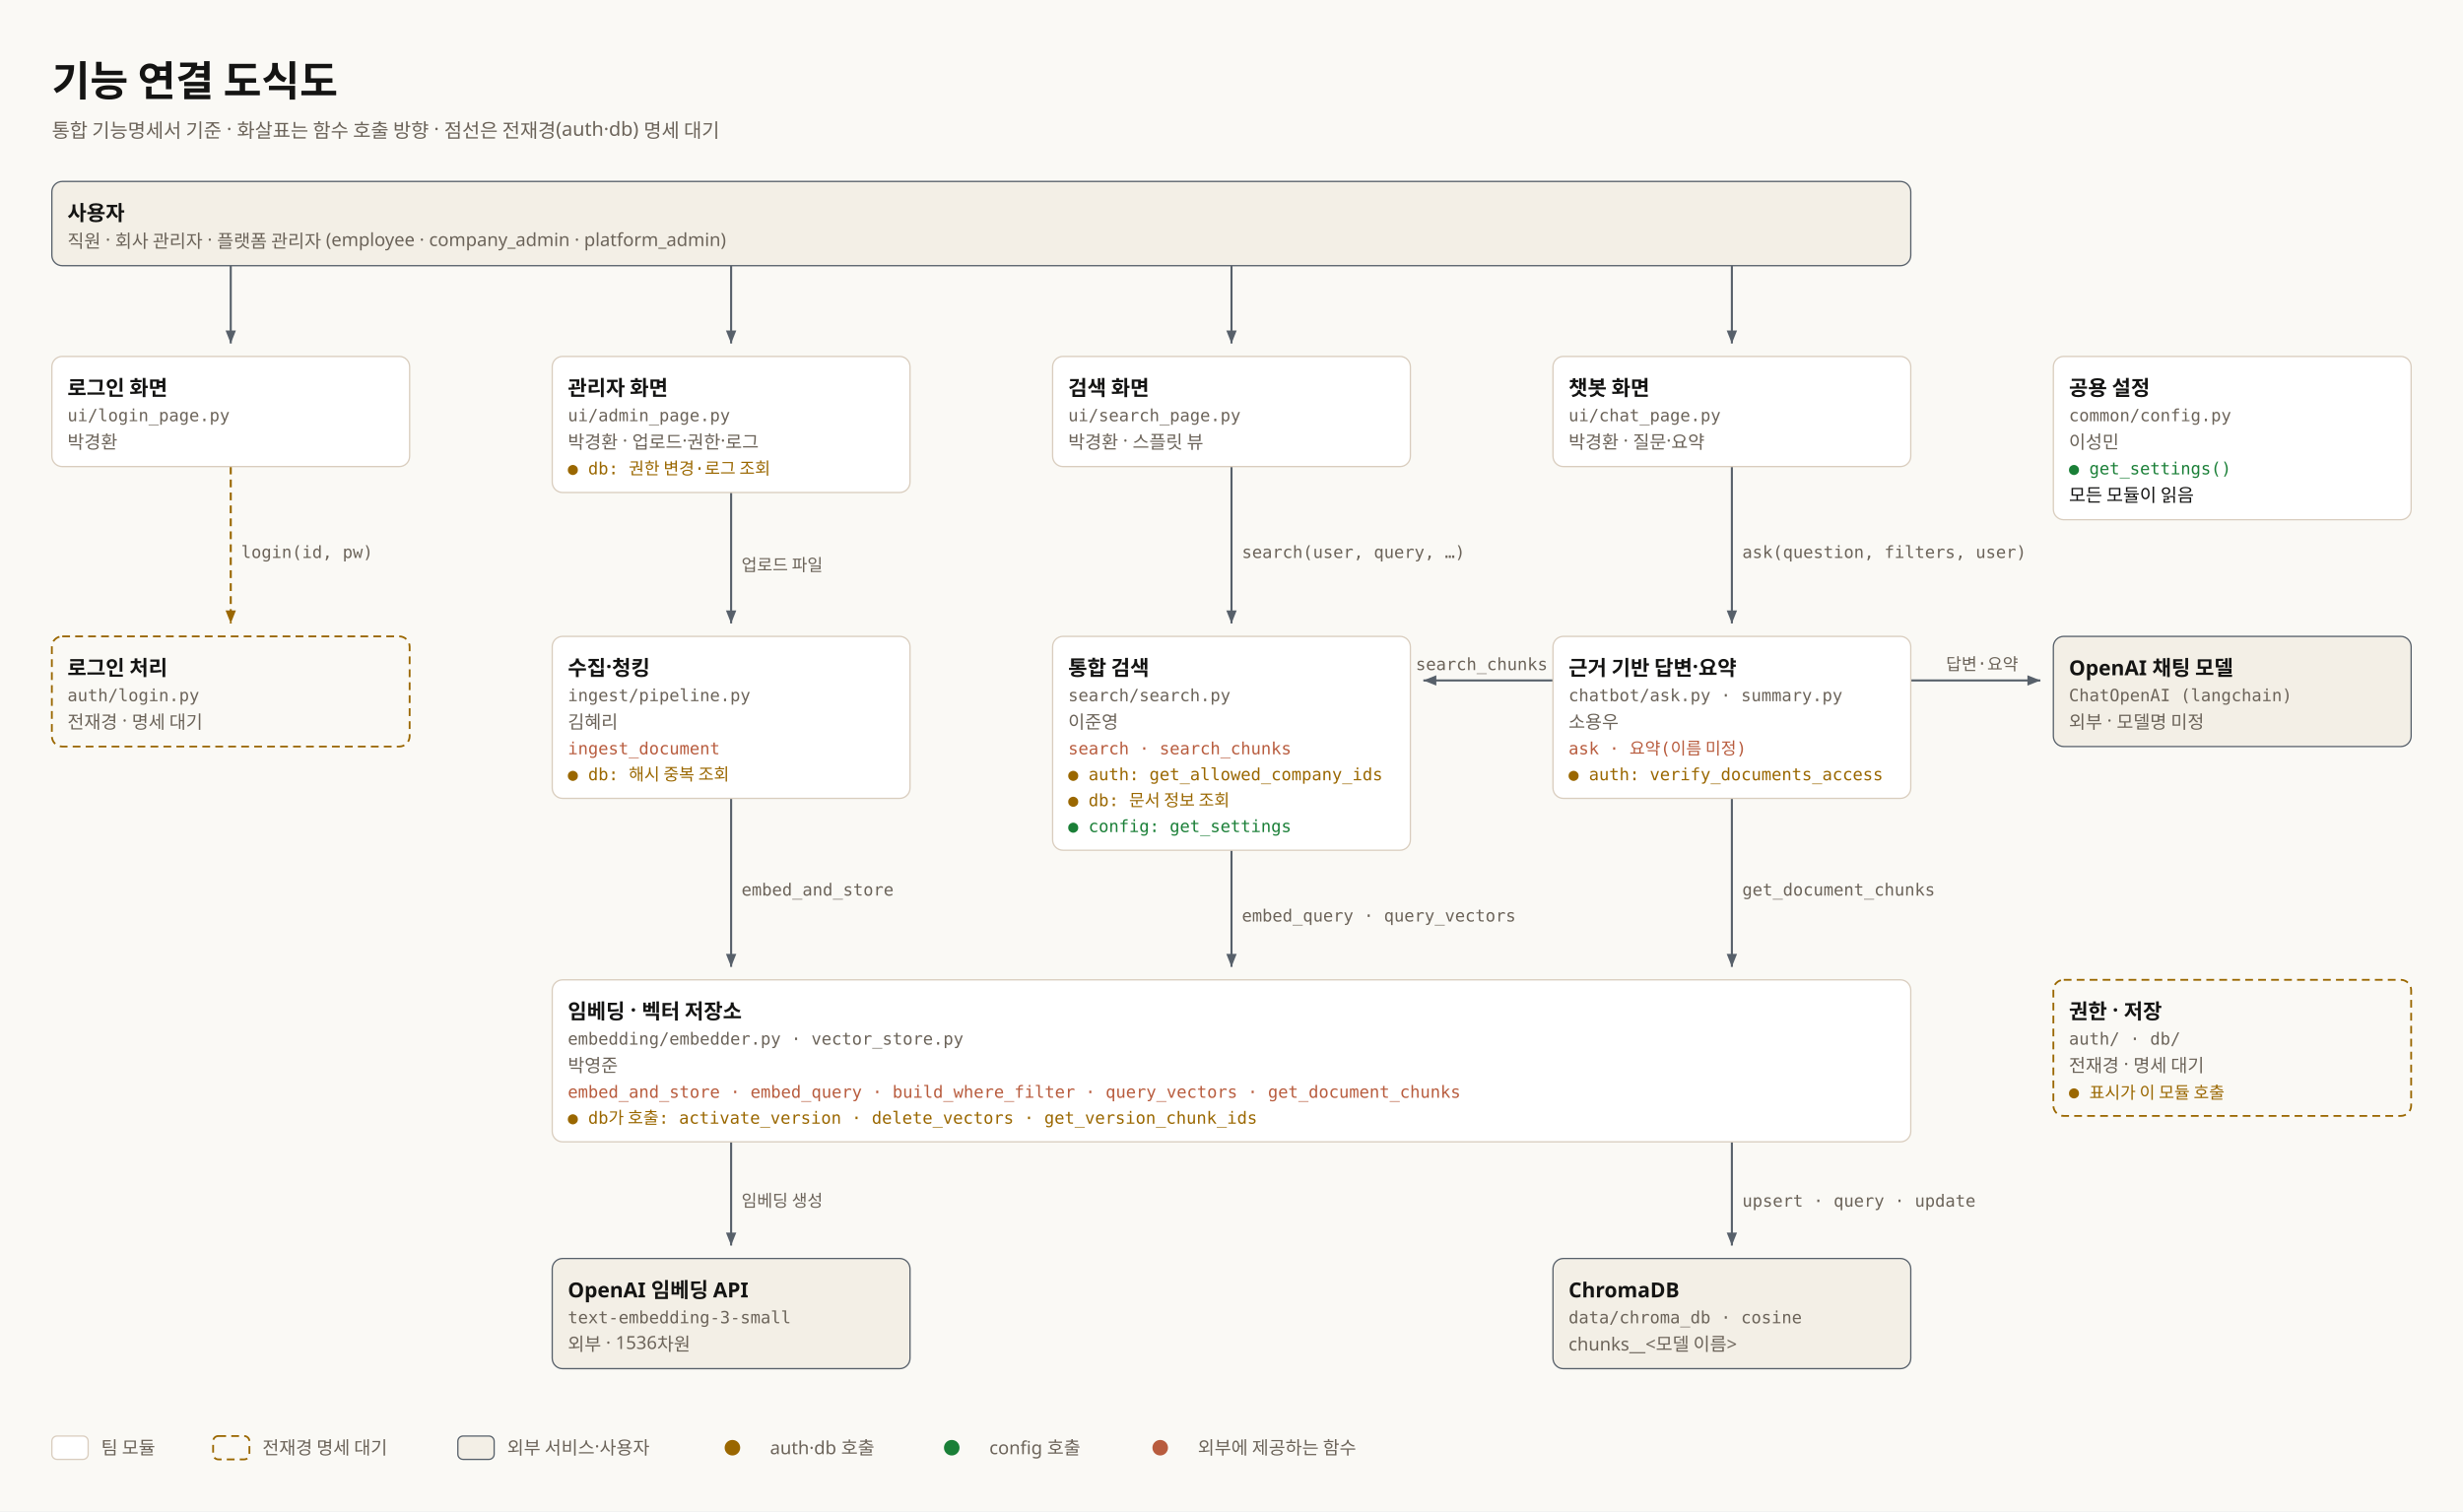
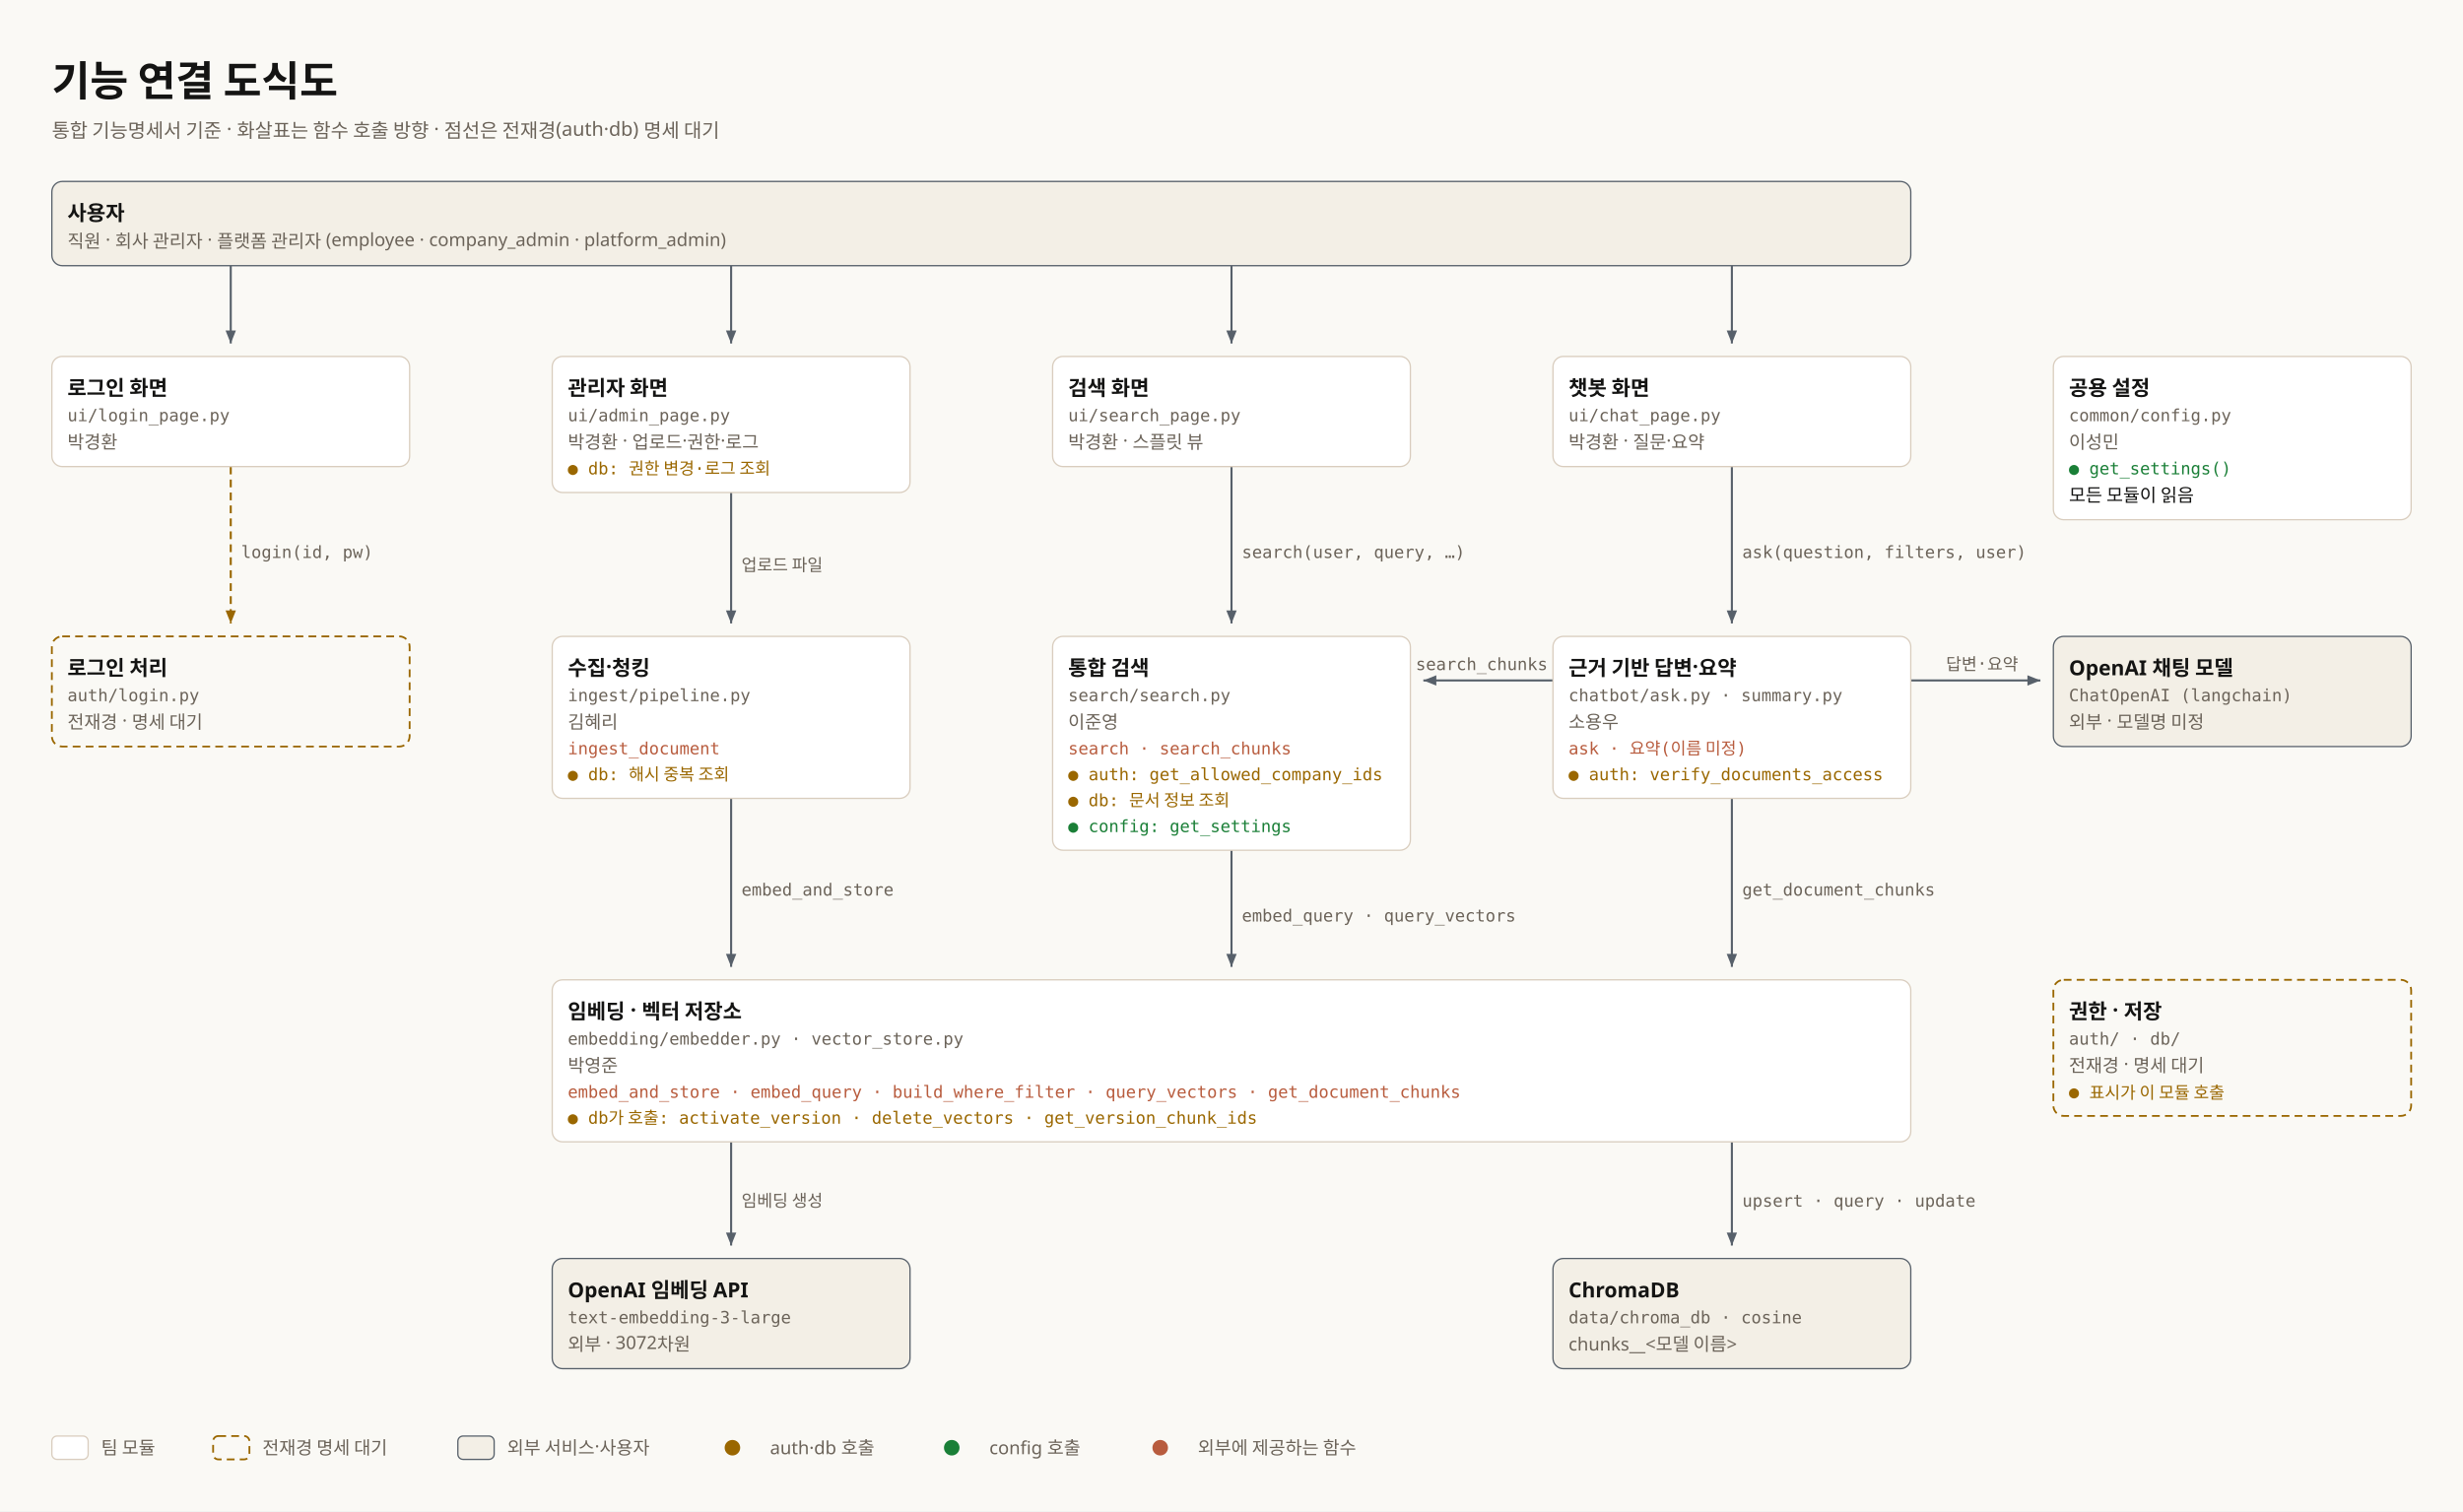
<svg xmlns="http://www.w3.org/2000/svg" viewBox="0 0 1900 1166" width="1900" height="1166" font-family="Pretendard, 'Noto Sans KR', 'Noto Sans JP', 'Noto Sans SC', 'Apple SD Gothic Neo', 'Malgun Gothic', 'Hiragino Sans', 'Microsoft YaHei', system-ui, sans-serif">
  <defs>
    <marker id="arrow" markerUnits="userSpaceOnUse" markerWidth="10" markerHeight="8" refX="10" refY="4" orient="auto">
      <path d="M 0 0 L 10 4 L 0 8 z" fill="#57606a" />
    </marker>
    <marker id="arrow_c" markerUnits="userSpaceOnUse" markerWidth="10" markerHeight="8" refX="10" refY="4" orient="auto">
      <path d="M 0 0 L 10 4 L 0 8 z" fill="#9a6700" />
    </marker>
  </defs>
  <rect x="0" y="0" width="1900" height="1166" fill="#FAF9F5" />
  <text x="40" y="74" font-family="MaruBuri, 'Noto Serif KR', Georgia, serif" font-size="32" font-weight="600" fill="#141413">기능 연결 도식도</text>
  <text x="40" y="106" font-size="15" fill="#6B6359">통합 기능명세서 기준 · 화살표는 함수 호출 방향 · 점선은 전재경(auth·db) 명세 대기</text>
  <path d="M 178.0 205.0 V 265.0" fill="none" stroke="#57606a" stroke-width="1.6" marker-end="url(#arrow)" />
  <path d="M 564.0 205.0 V 265.0" fill="none" stroke="#57606a" stroke-width="1.6" marker-end="url(#arrow)" />
  <path d="M 950.0 205.0 V 265.0" fill="none" stroke="#57606a" stroke-width="1.6" marker-end="url(#arrow)" />
  <path d="M 1336.0 205.0 V 265.0" fill="none" stroke="#57606a" stroke-width="1.6" marker-end="url(#arrow)" />
  <path d="M 178.0 360.0 V 481.0" fill="none" stroke="#9a6700" stroke-width="1.6" stroke-dasharray="6 4" marker-end="url(#arrow_c)" />
  <text x="186.0" y="430.5" font-family="'JetBrains Mono', Consolas, ui-monospace, monospace" font-size="13" font-weight="400" fill="#6B6359" text-anchor="start">login(id, pw)</text>
  <path d="M 564.0 380.0 V 481.0" fill="none" stroke="#57606a" stroke-width="1.6" marker-end="url(#arrow)" />
  <text x="572.0" y="440.5" font-family="'JetBrains Mono', Consolas, ui-monospace, monospace" font-size="13" font-weight="400" fill="#6B6359" text-anchor="start">업로드 파일</text>
  <path d="M 950.0 360.0 V 481.0" fill="none" stroke="#57606a" stroke-width="1.6" marker-end="url(#arrow)" />
  <text x="958.0" y="430.5" font-family="'JetBrains Mono', Consolas, ui-monospace, monospace" font-size="13" font-weight="400" fill="#6B6359" text-anchor="start">search(user, query, …)</text>
  <path d="M 1336.0 360.0 V 481.0" fill="none" stroke="#57606a" stroke-width="1.6" marker-end="url(#arrow)" />
  <text x="1344.0" y="430.5" font-family="'JetBrains Mono', Consolas, ui-monospace, monospace" font-size="13" font-weight="400" fill="#6B6359" text-anchor="start">ask(question, filters, user)</text>
  <path d="M 1198.0 525.0 H 1098.0" fill="none" stroke="#57606a" stroke-width="1.6" marker-end="url(#arrow)" />
  <text x="1143.0" y="517.0" font-family="'JetBrains Mono', Consolas, ui-monospace, monospace" font-size="13" font-weight="400" fill="#6B6359" text-anchor="middle">search_chunks</text>
  <path d="M 1474.0 525.0 H 1574.0" fill="none" stroke="#57606a" stroke-width="1.6" marker-end="url(#arrow)" />
  <text x="1529.0" y="517.0" font-family="'JetBrains Mono', Consolas, ui-monospace, monospace" font-size="13" font-weight="400" fill="#6B6359" text-anchor="middle">답변·요약</text>
  <path d="M 564.0 616.0 V 746.0" fill="none" stroke="#57606a" stroke-width="1.6" marker-end="url(#arrow)" />
  <text x="572.0" y="691.0" font-family="'JetBrains Mono', Consolas, ui-monospace, monospace" font-size="13" font-weight="400" fill="#6B6359" text-anchor="start">embed_and_store</text>
  <path d="M 950.0 656.0 V 746.0" fill="none" stroke="#57606a" stroke-width="1.6" marker-end="url(#arrow)" />
  <text x="958.0" y="711.0" font-family="'JetBrains Mono', Consolas, ui-monospace, monospace" font-size="13" font-weight="400" fill="#6B6359" text-anchor="start">embed_query · query_vectors</text>
  <path d="M 1336.0 616.0 V 746.0" fill="none" stroke="#57606a" stroke-width="1.6" marker-end="url(#arrow)" />
  <text x="1344.0" y="691.0" font-family="'JetBrains Mono', Consolas, ui-monospace, monospace" font-size="13" font-weight="400" fill="#6B6359" text-anchor="start">get_document_chunks</text>
  <path d="M 564.0 881.0 V 961.0" fill="none" stroke="#57606a" stroke-width="1.6" marker-end="url(#arrow)" />
  <text x="572.0" y="931.0" font-family="'JetBrains Mono', Consolas, ui-monospace, monospace" font-size="13" font-weight="400" fill="#6B6359" text-anchor="start">임베딩 생성</text>
  <path d="M 1336.0 881.0 V 961.0" fill="none" stroke="#57606a" stroke-width="1.6" marker-end="url(#arrow)" />
  <text x="1344.0" y="931.0" font-family="'JetBrains Mono', Consolas, ui-monospace, monospace" font-size="13" font-weight="400" fill="#6B6359" text-anchor="start">upsert · query · update</text>
  <rect x="40.0" y="140.0" width="1434.0" height="65.0" rx="8" fill="#F3EFE6" stroke="#57606a" stroke-width="1" />
  <text x="52.0" y="170.0" font-family="Pretendard, 'Noto Sans KR', 'Noto Sans JP', 'Noto Sans SC', 'Apple SD Gothic Neo', 'Malgun Gothic', 'Hiragino Sans', 'Microsoft YaHei', system-ui, sans-serif" font-size="16" font-weight="600" fill="#141413" text-anchor="start">사용자</text>
  <text x="52.0" y="191.0" font-family="Pretendard, 'Noto Sans KR', 'Noto Sans JP', 'Noto Sans SC', 'Apple SD Gothic Neo', 'Malgun Gothic', 'Hiragino Sans', 'Microsoft YaHei', system-ui, sans-serif" font-size="14" font-weight="400" fill="#6B6359" text-anchor="start">직원 · 회사 관리자 · 플랫폼 관리자 (employee · company_admin · platform_admin)</text>
  <rect x="40.0" y="275.0" width="276.0" height="85.0" rx="8" fill="#FFFFFF" stroke="#D9CDBE" stroke-width="1" />
  <text x="52.0" y="305.0" font-family="Pretendard, 'Noto Sans KR', 'Noto Sans JP', 'Noto Sans SC', 'Apple SD Gothic Neo', 'Malgun Gothic', 'Hiragino Sans', 'Microsoft YaHei', system-ui, sans-serif" font-size="16" font-weight="600" fill="#141413" text-anchor="start">로그인 화면</text>
  <text x="52.0" y="325.0" font-family="'JetBrains Mono', Consolas, ui-monospace, monospace" font-size="13" font-weight="400" fill="#6B6359" text-anchor="start">ui/login_page.py</text>
  <text x="52.0" y="346.0" font-family="Pretendard, 'Noto Sans KR', 'Noto Sans JP', 'Noto Sans SC', 'Apple SD Gothic Neo', 'Malgun Gothic', 'Hiragino Sans', 'Microsoft YaHei', system-ui, sans-serif" font-size="14" font-weight="400" fill="#6B6359" text-anchor="start">박경환</text>
  <rect x="426.0" y="275.0" width="276.0" height="105.0" rx="8" fill="#FFFFFF" stroke="#D9CDBE" stroke-width="1" />
  <text x="438.0" y="305.0" font-family="Pretendard, 'Noto Sans KR', 'Noto Sans JP', 'Noto Sans SC', 'Apple SD Gothic Neo', 'Malgun Gothic', 'Hiragino Sans', 'Microsoft YaHei', system-ui, sans-serif" font-size="16" font-weight="600" fill="#141413" text-anchor="start">관리자 화면</text>
  <text x="438.0" y="325.0" font-family="'JetBrains Mono', Consolas, ui-monospace, monospace" font-size="13" font-weight="400" fill="#6B6359" text-anchor="start">ui/admin_page.py</text>
  <text x="438.0" y="346.0" font-family="Pretendard, 'Noto Sans KR', 'Noto Sans JP', 'Noto Sans SC', 'Apple SD Gothic Neo', 'Malgun Gothic', 'Hiragino Sans', 'Microsoft YaHei', system-ui, sans-serif" font-size="14" font-weight="400" fill="#6B6359" text-anchor="start">박경환 · 업로드·권한·로그</text>
  <text x="438.0" y="366.0" font-family="'JetBrains Mono', Consolas, ui-monospace, monospace" font-size="13" font-weight="400" fill="#9a6700" text-anchor="start">● db: 권한 변경·로그 조회</text>
  <rect x="812.0" y="275.0" width="276.0" height="85.0" rx="8" fill="#FFFFFF" stroke="#D9CDBE" stroke-width="1" />
  <text x="824.0" y="305.0" font-family="Pretendard, 'Noto Sans KR', 'Noto Sans JP', 'Noto Sans SC', 'Apple SD Gothic Neo', 'Malgun Gothic', 'Hiragino Sans', 'Microsoft YaHei', system-ui, sans-serif" font-size="16" font-weight="600" fill="#141413" text-anchor="start">검색 화면</text>
  <text x="824.0" y="325.0" font-family="'JetBrains Mono', Consolas, ui-monospace, monospace" font-size="13" font-weight="400" fill="#6B6359" text-anchor="start">ui/search_page.py</text>
  <text x="824.0" y="346.0" font-family="Pretendard, 'Noto Sans KR', 'Noto Sans JP', 'Noto Sans SC', 'Apple SD Gothic Neo', 'Malgun Gothic', 'Hiragino Sans', 'Microsoft YaHei', system-ui, sans-serif" font-size="14" font-weight="400" fill="#6B6359" text-anchor="start">박경환 · 스플릿 뷰</text>
  <rect x="1198.0" y="275.0" width="276.0" height="85.0" rx="8" fill="#FFFFFF" stroke="#D9CDBE" stroke-width="1" />
  <text x="1210.0" y="305.0" font-family="Pretendard, 'Noto Sans KR', 'Noto Sans JP', 'Noto Sans SC', 'Apple SD Gothic Neo', 'Malgun Gothic', 'Hiragino Sans', 'Microsoft YaHei', system-ui, sans-serif" font-size="16" font-weight="600" fill="#141413" text-anchor="start">챗봇 화면</text>
  <text x="1210.0" y="325.0" font-family="'JetBrains Mono', Consolas, ui-monospace, monospace" font-size="13" font-weight="400" fill="#6B6359" text-anchor="start">ui/chat_page.py</text>
  <text x="1210.0" y="346.0" font-family="Pretendard, 'Noto Sans KR', 'Noto Sans JP', 'Noto Sans SC', 'Apple SD Gothic Neo', 'Malgun Gothic', 'Hiragino Sans', 'Microsoft YaHei', system-ui, sans-serif" font-size="14" font-weight="400" fill="#6B6359" text-anchor="start">박경환 · 질문·요약</text>
  <rect x="1584.0" y="275.0" width="276.0" height="126.0" rx="8" fill="#FFFFFF" stroke="#D9CDBE" stroke-width="1" />
  <text x="1596.0" y="305.0" font-family="Pretendard, 'Noto Sans KR', 'Noto Sans JP', 'Noto Sans SC', 'Apple SD Gothic Neo', 'Malgun Gothic', 'Hiragino Sans', 'Microsoft YaHei', system-ui, sans-serif" font-size="16" font-weight="600" fill="#141413" text-anchor="start">공용 설정</text>
  <text x="1596.0" y="325.0" font-family="'JetBrains Mono', Consolas, ui-monospace, monospace" font-size="13" font-weight="400" fill="#6B6359" text-anchor="start">common/config.py</text>
  <text x="1596.0" y="346.0" font-family="Pretendard, 'Noto Sans KR', 'Noto Sans JP', 'Noto Sans SC', 'Apple SD Gothic Neo', 'Malgun Gothic', 'Hiragino Sans', 'Microsoft YaHei', system-ui, sans-serif" font-size="14" font-weight="400" fill="#6B6359" text-anchor="start">이성민</text>
  <text x="1596.0" y="366.0" font-family="'JetBrains Mono', Consolas, ui-monospace, monospace" font-size="13" font-weight="400" fill="#1a7f37" text-anchor="start">● get_settings()</text>
  <text x="1596.0" y="387.0" font-family="Pretendard, 'Noto Sans KR', 'Noto Sans JP', 'Noto Sans SC', 'Apple SD Gothic Neo', 'Malgun Gothic', 'Hiragino Sans', 'Microsoft YaHei', system-ui, sans-serif" font-size="14" font-weight="400" fill="#141413" text-anchor="start">모든 모듈이 읽음</text>
  <rect x="40.0" y="491.0" width="276.0" height="85.0" rx="8" fill="#FAF9F5" stroke="#9a6700" stroke-width="1.4" stroke-dasharray="6 4" />
  <text x="52.0" y="521.0" font-family="Pretendard, 'Noto Sans KR', 'Noto Sans JP', 'Noto Sans SC', 'Apple SD Gothic Neo', 'Malgun Gothic', 'Hiragino Sans', 'Microsoft YaHei', system-ui, sans-serif" font-size="16" font-weight="600" fill="#141413" text-anchor="start">로그인 처리</text>
  <text x="52.0" y="541.0" font-family="'JetBrains Mono', Consolas, ui-monospace, monospace" font-size="13" font-weight="400" fill="#6B6359" text-anchor="start">auth/login.py</text>
  <text x="52.0" y="562.0" font-family="Pretendard, 'Noto Sans KR', 'Noto Sans JP', 'Noto Sans SC', 'Apple SD Gothic Neo', 'Malgun Gothic', 'Hiragino Sans', 'Microsoft YaHei', system-ui, sans-serif" font-size="14" font-weight="400" fill="#6B6359" text-anchor="start">전재경 · 명세 대기</text>
  <rect x="426.0" y="491.0" width="276.0" height="125.0" rx="8" fill="#FFFFFF" stroke="#D9CDBE" stroke-width="1" />
  <text x="438.0" y="521.0" font-family="Pretendard, 'Noto Sans KR', 'Noto Sans JP', 'Noto Sans SC', 'Apple SD Gothic Neo', 'Malgun Gothic', 'Hiragino Sans', 'Microsoft YaHei', system-ui, sans-serif" font-size="16" font-weight="600" fill="#141413" text-anchor="start">수집·청킹</text>
  <text x="438.0" y="541.0" font-family="'JetBrains Mono', Consolas, ui-monospace, monospace" font-size="13" font-weight="400" fill="#6B6359" text-anchor="start">ingest/pipeline.py</text>
  <text x="438.0" y="562.0" font-family="Pretendard, 'Noto Sans KR', 'Noto Sans JP', 'Noto Sans SC', 'Apple SD Gothic Neo', 'Malgun Gothic', 'Hiragino Sans', 'Microsoft YaHei', system-ui, sans-serif" font-size="14" font-weight="400" fill="#6B6359" text-anchor="start">김혜리</text>
  <text x="438.0" y="582.0" font-family="'JetBrains Mono', Consolas, ui-monospace, monospace" font-size="13" font-weight="400" fill="#B85C3E" text-anchor="start">ingest_document</text>
  <text x="438.0" y="602.0" font-family="'JetBrains Mono', Consolas, ui-monospace, monospace" font-size="13" font-weight="400" fill="#9a6700" text-anchor="start">● db: 해시 중복 조회</text>
  <rect x="812.0" y="491.0" width="276.0" height="165.0" rx="8" fill="#FFFFFF" stroke="#D9CDBE" stroke-width="1" />
  <text x="824.0" y="521.0" font-family="Pretendard, 'Noto Sans KR', 'Noto Sans JP', 'Noto Sans SC', 'Apple SD Gothic Neo', 'Malgun Gothic', 'Hiragino Sans', 'Microsoft YaHei', system-ui, sans-serif" font-size="16" font-weight="600" fill="#141413" text-anchor="start">통합 검색</text>
  <text x="824.0" y="541.0" font-family="'JetBrains Mono', Consolas, ui-monospace, monospace" font-size="13" font-weight="400" fill="#6B6359" text-anchor="start">search/search.py</text>
  <text x="824.0" y="562.0" font-family="Pretendard, 'Noto Sans KR', 'Noto Sans JP', 'Noto Sans SC', 'Apple SD Gothic Neo', 'Malgun Gothic', 'Hiragino Sans', 'Microsoft YaHei', system-ui, sans-serif" font-size="14" font-weight="400" fill="#6B6359" text-anchor="start">이준영</text>
  <text x="824.0" y="582.0" font-family="'JetBrains Mono', Consolas, ui-monospace, monospace" font-size="13" font-weight="400" fill="#B85C3E" text-anchor="start">search · search_chunks</text>
  <text x="824.0" y="602.0" font-family="'JetBrains Mono', Consolas, ui-monospace, monospace" font-size="13" font-weight="400" fill="#9a6700" text-anchor="start">● auth: get_allowed_company_ids</text>
  <text x="824.0" y="622.0" font-family="'JetBrains Mono', Consolas, ui-monospace, monospace" font-size="13" font-weight="400" fill="#9a6700" text-anchor="start">● db: 문서 정보 조회</text>
  <text x="824.0" y="642.0" font-family="'JetBrains Mono', Consolas, ui-monospace, monospace" font-size="13" font-weight="400" fill="#1a7f37" text-anchor="start">● config: get_settings</text>
  <rect x="1198.0" y="491.0" width="276.0" height="125.0" rx="8" fill="#FFFFFF" stroke="#D9CDBE" stroke-width="1" />
  <text x="1210.0" y="521.0" font-family="Pretendard, 'Noto Sans KR', 'Noto Sans JP', 'Noto Sans SC', 'Apple SD Gothic Neo', 'Malgun Gothic', 'Hiragino Sans', 'Microsoft YaHei', system-ui, sans-serif" font-size="16" font-weight="600" fill="#141413" text-anchor="start">근거 기반 답변·요약</text>
  <text x="1210.0" y="541.0" font-family="'JetBrains Mono', Consolas, ui-monospace, monospace" font-size="13" font-weight="400" fill="#6B6359" text-anchor="start">chatbot/ask.py · summary.py</text>
  <text x="1210.0" y="562.0" font-family="Pretendard, 'Noto Sans KR', 'Noto Sans JP', 'Noto Sans SC', 'Apple SD Gothic Neo', 'Malgun Gothic', 'Hiragino Sans', 'Microsoft YaHei', system-ui, sans-serif" font-size="14" font-weight="400" fill="#6B6359" text-anchor="start">소용우</text>
  <text x="1210.0" y="582.0" font-family="'JetBrains Mono', Consolas, ui-monospace, monospace" font-size="13" font-weight="400" fill="#B85C3E" text-anchor="start">ask · 요약(이름 미정)</text>
  <text x="1210.0" y="602.0" font-family="'JetBrains Mono', Consolas, ui-monospace, monospace" font-size="13" font-weight="400" fill="#9a6700" text-anchor="start">● auth: verify_documents_access</text>
  <rect x="1584.0" y="491.0" width="276.0" height="85.0" rx="8" fill="#F3EFE6" stroke="#57606a" stroke-width="1" />
  <text x="1596.0" y="521.0" font-family="Pretendard, 'Noto Sans KR', 'Noto Sans JP', 'Noto Sans SC', 'Apple SD Gothic Neo', 'Malgun Gothic', 'Hiragino Sans', 'Microsoft YaHei', system-ui, sans-serif" font-size="16" font-weight="600" fill="#141413" text-anchor="start">OpenAI 채팅 모델</text>
  <text x="1596.0" y="541.0" font-family="'JetBrains Mono', Consolas, ui-monospace, monospace" font-size="13" font-weight="400" fill="#6B6359" text-anchor="start">ChatOpenAI (langchain)</text>
  <text x="1596.0" y="562.0" font-family="Pretendard, 'Noto Sans KR', 'Noto Sans JP', 'Noto Sans SC', 'Apple SD Gothic Neo', 'Malgun Gothic', 'Hiragino Sans', 'Microsoft YaHei', system-ui, sans-serif" font-size="14" font-weight="400" fill="#6B6359" text-anchor="start">외부 · 모델명 미정</text>
  <rect x="426.0" y="756.0" width="1048.0" height="125.0" rx="8" fill="#FFFFFF" stroke="#D9CDBE" stroke-width="1" />
  <text x="438.0" y="786.0" font-family="Pretendard, 'Noto Sans KR', 'Noto Sans JP', 'Noto Sans SC', 'Apple SD Gothic Neo', 'Malgun Gothic', 'Hiragino Sans', 'Microsoft YaHei', system-ui, sans-serif" font-size="16" font-weight="600" fill="#141413" text-anchor="start">임베딩 · 벡터 저장소</text>
  <text x="438.0" y="806.0" font-family="'JetBrains Mono', Consolas, ui-monospace, monospace" font-size="13" font-weight="400" fill="#6B6359" text-anchor="start">embedding/embedder.py · vector_store.py</text>
  <text x="438.0" y="827.0" font-family="Pretendard, 'Noto Sans KR', 'Noto Sans JP', 'Noto Sans SC', 'Apple SD Gothic Neo', 'Malgun Gothic', 'Hiragino Sans', 'Microsoft YaHei', system-ui, sans-serif" font-size="14" font-weight="400" fill="#6B6359" text-anchor="start">박영준</text>
  <text x="438.0" y="847.0" font-family="'JetBrains Mono', Consolas, ui-monospace, monospace" font-size="13" font-weight="400" fill="#B85C3E" text-anchor="start">embed_and_store · embed_query · build_where_filter · query_vectors · get_document_chunks</text>
  <text x="438.0" y="867.0" font-family="'JetBrains Mono', Consolas, ui-monospace, monospace" font-size="13" font-weight="400" fill="#9a6700" text-anchor="start">● db가 호출: activate_version · delete_vectors · get_version_chunk_ids</text>
  <rect x="1584.0" y="756.0" width="276.0" height="105.0" rx="8" fill="#FAF9F5" stroke="#9a6700" stroke-width="1.4" stroke-dasharray="6 4" />
  <text x="1596.0" y="786.0" font-family="Pretendard, 'Noto Sans KR', 'Noto Sans JP', 'Noto Sans SC', 'Apple SD Gothic Neo', 'Malgun Gothic', 'Hiragino Sans', 'Microsoft YaHei', system-ui, sans-serif" font-size="16" font-weight="600" fill="#141413" text-anchor="start">권한 · 저장</text>
  <text x="1596.0" y="806.0" font-family="'JetBrains Mono', Consolas, ui-monospace, monospace" font-size="13" font-weight="400" fill="#6B6359" text-anchor="start">auth/ · db/</text>
  <text x="1596.0" y="827.0" font-family="Pretendard, 'Noto Sans KR', 'Noto Sans JP', 'Noto Sans SC', 'Apple SD Gothic Neo', 'Malgun Gothic', 'Hiragino Sans', 'Microsoft YaHei', system-ui, sans-serif" font-size="14" font-weight="400" fill="#6B6359" text-anchor="start">전재경 · 명세 대기</text>
  <text x="1596.0" y="847.0" font-family="'JetBrains Mono', Consolas, ui-monospace, monospace" font-size="13" font-weight="400" fill="#9a6700" text-anchor="start">● 표시가 이 모듈 호출</text>
  <rect x="426.0" y="971.0" width="276.0" height="85.0" rx="8" fill="#F3EFE6" stroke="#57606a" stroke-width="1" />
  <text x="438.0" y="1001.0" font-family="Pretendard, 'Noto Sans KR', 'Noto Sans JP', 'Noto Sans SC', 'Apple SD Gothic Neo', 'Malgun Gothic', 'Hiragino Sans', 'Microsoft YaHei', system-ui, sans-serif" font-size="16" font-weight="600" fill="#141413" text-anchor="start">OpenAI 임베딩 API</text>
-   <text x="438.0" y="1021.0" font-family="'JetBrains Mono', Consolas, ui-monospace, monospace" font-size="13" font-weight="400" fill="#6B6359" text-anchor="start">text-embedding-3-small</text>
-   <text x="438.0" y="1042.0" font-family="Pretendard, 'Noto Sans KR', 'Noto Sans JP', 'Noto Sans SC', 'Apple SD Gothic Neo', 'Malgun Gothic', 'Hiragino Sans', 'Microsoft YaHei', system-ui, sans-serif" font-size="14" font-weight="400" fill="#6B6359" text-anchor="start">외부 · 1536차원</text>
+   <text x="438.0" y="1021.0" font-family="'JetBrains Mono', Consolas, ui-monospace, monospace" font-size="13" font-weight="400" fill="#6B6359" text-anchor="start">text-embedding-3-large</text>
+   <text x="438.0" y="1042.0" font-family="Pretendard, 'Noto Sans KR', 'Noto Sans JP', 'Noto Sans SC', 'Apple SD Gothic Neo', 'Malgun Gothic', 'Hiragino Sans', 'Microsoft YaHei', system-ui, sans-serif" font-size="14" font-weight="400" fill="#6B6359" text-anchor="start">외부 · 3072차원</text>
  <rect x="1198.0" y="971.0" width="276.0" height="85.0" rx="8" fill="#F3EFE6" stroke="#57606a" stroke-width="1" />
  <text x="1210.0" y="1001.0" font-family="Pretendard, 'Noto Sans KR', 'Noto Sans JP', 'Noto Sans SC', 'Apple SD Gothic Neo', 'Malgun Gothic', 'Hiragino Sans', 'Microsoft YaHei', system-ui, sans-serif" font-size="16" font-weight="600" fill="#141413" text-anchor="start">ChromaDB</text>
  <text x="1210.0" y="1021.0" font-family="'JetBrains Mono', Consolas, ui-monospace, monospace" font-size="13" font-weight="400" fill="#6B6359" text-anchor="start">data/chroma_db · cosine</text>
  <text x="1210.0" y="1042.0" font-family="Pretendard, 'Noto Sans KR', 'Noto Sans JP', 'Noto Sans SC', 'Apple SD Gothic Neo', 'Malgun Gothic', 'Hiragino Sans', 'Microsoft YaHei', system-ui, sans-serif" font-size="14" font-weight="400" fill="#6B6359" text-anchor="start">chunks__&lt;모델 이름&gt;</text>
  <rect x="40" y="1108" width="28" height="18" rx="4" fill="#FFFFFF" stroke="#D9CDBE" />
  <text x="78" y="1122" font-size="14" fill="#6B6359">팀 모듈</text>
  <rect x="164.4" y="1108" width="28" height="18" rx="4" fill="#FAF9F5" stroke="#9a6700" stroke-width="1.4" stroke-dasharray="6 4" />
  <text x="202.4" y="1122" font-size="14" fill="#6B6359">전재경 명세 대기</text>
  <rect x="353.2" y="1108" width="28" height="18" rx="4" fill="#F3EFE6" stroke="#57606a" />
  <text x="391.2" y="1122" font-size="14" fill="#6B6359">외부 서비스·사용자</text>
  <circle cx="565.0" cy="1117" r="6" fill="#9a6700" />
  <text x="594.0" y="1122" font-size="14" fill="#6B6359">auth·db 호출</text>
  <circle cx="734.2" cy="1117" r="6" fill="#1a7f37" />
  <text x="763.2" y="1122" font-size="14" fill="#6B6359">config 호출</text>
  <circle cx="895.0" cy="1117" r="6" fill="#B85C3E" />
  <text x="924.0" y="1122" font-size="14" fill="#6B6359">외부에 제공하는 함수</text>
</svg>
